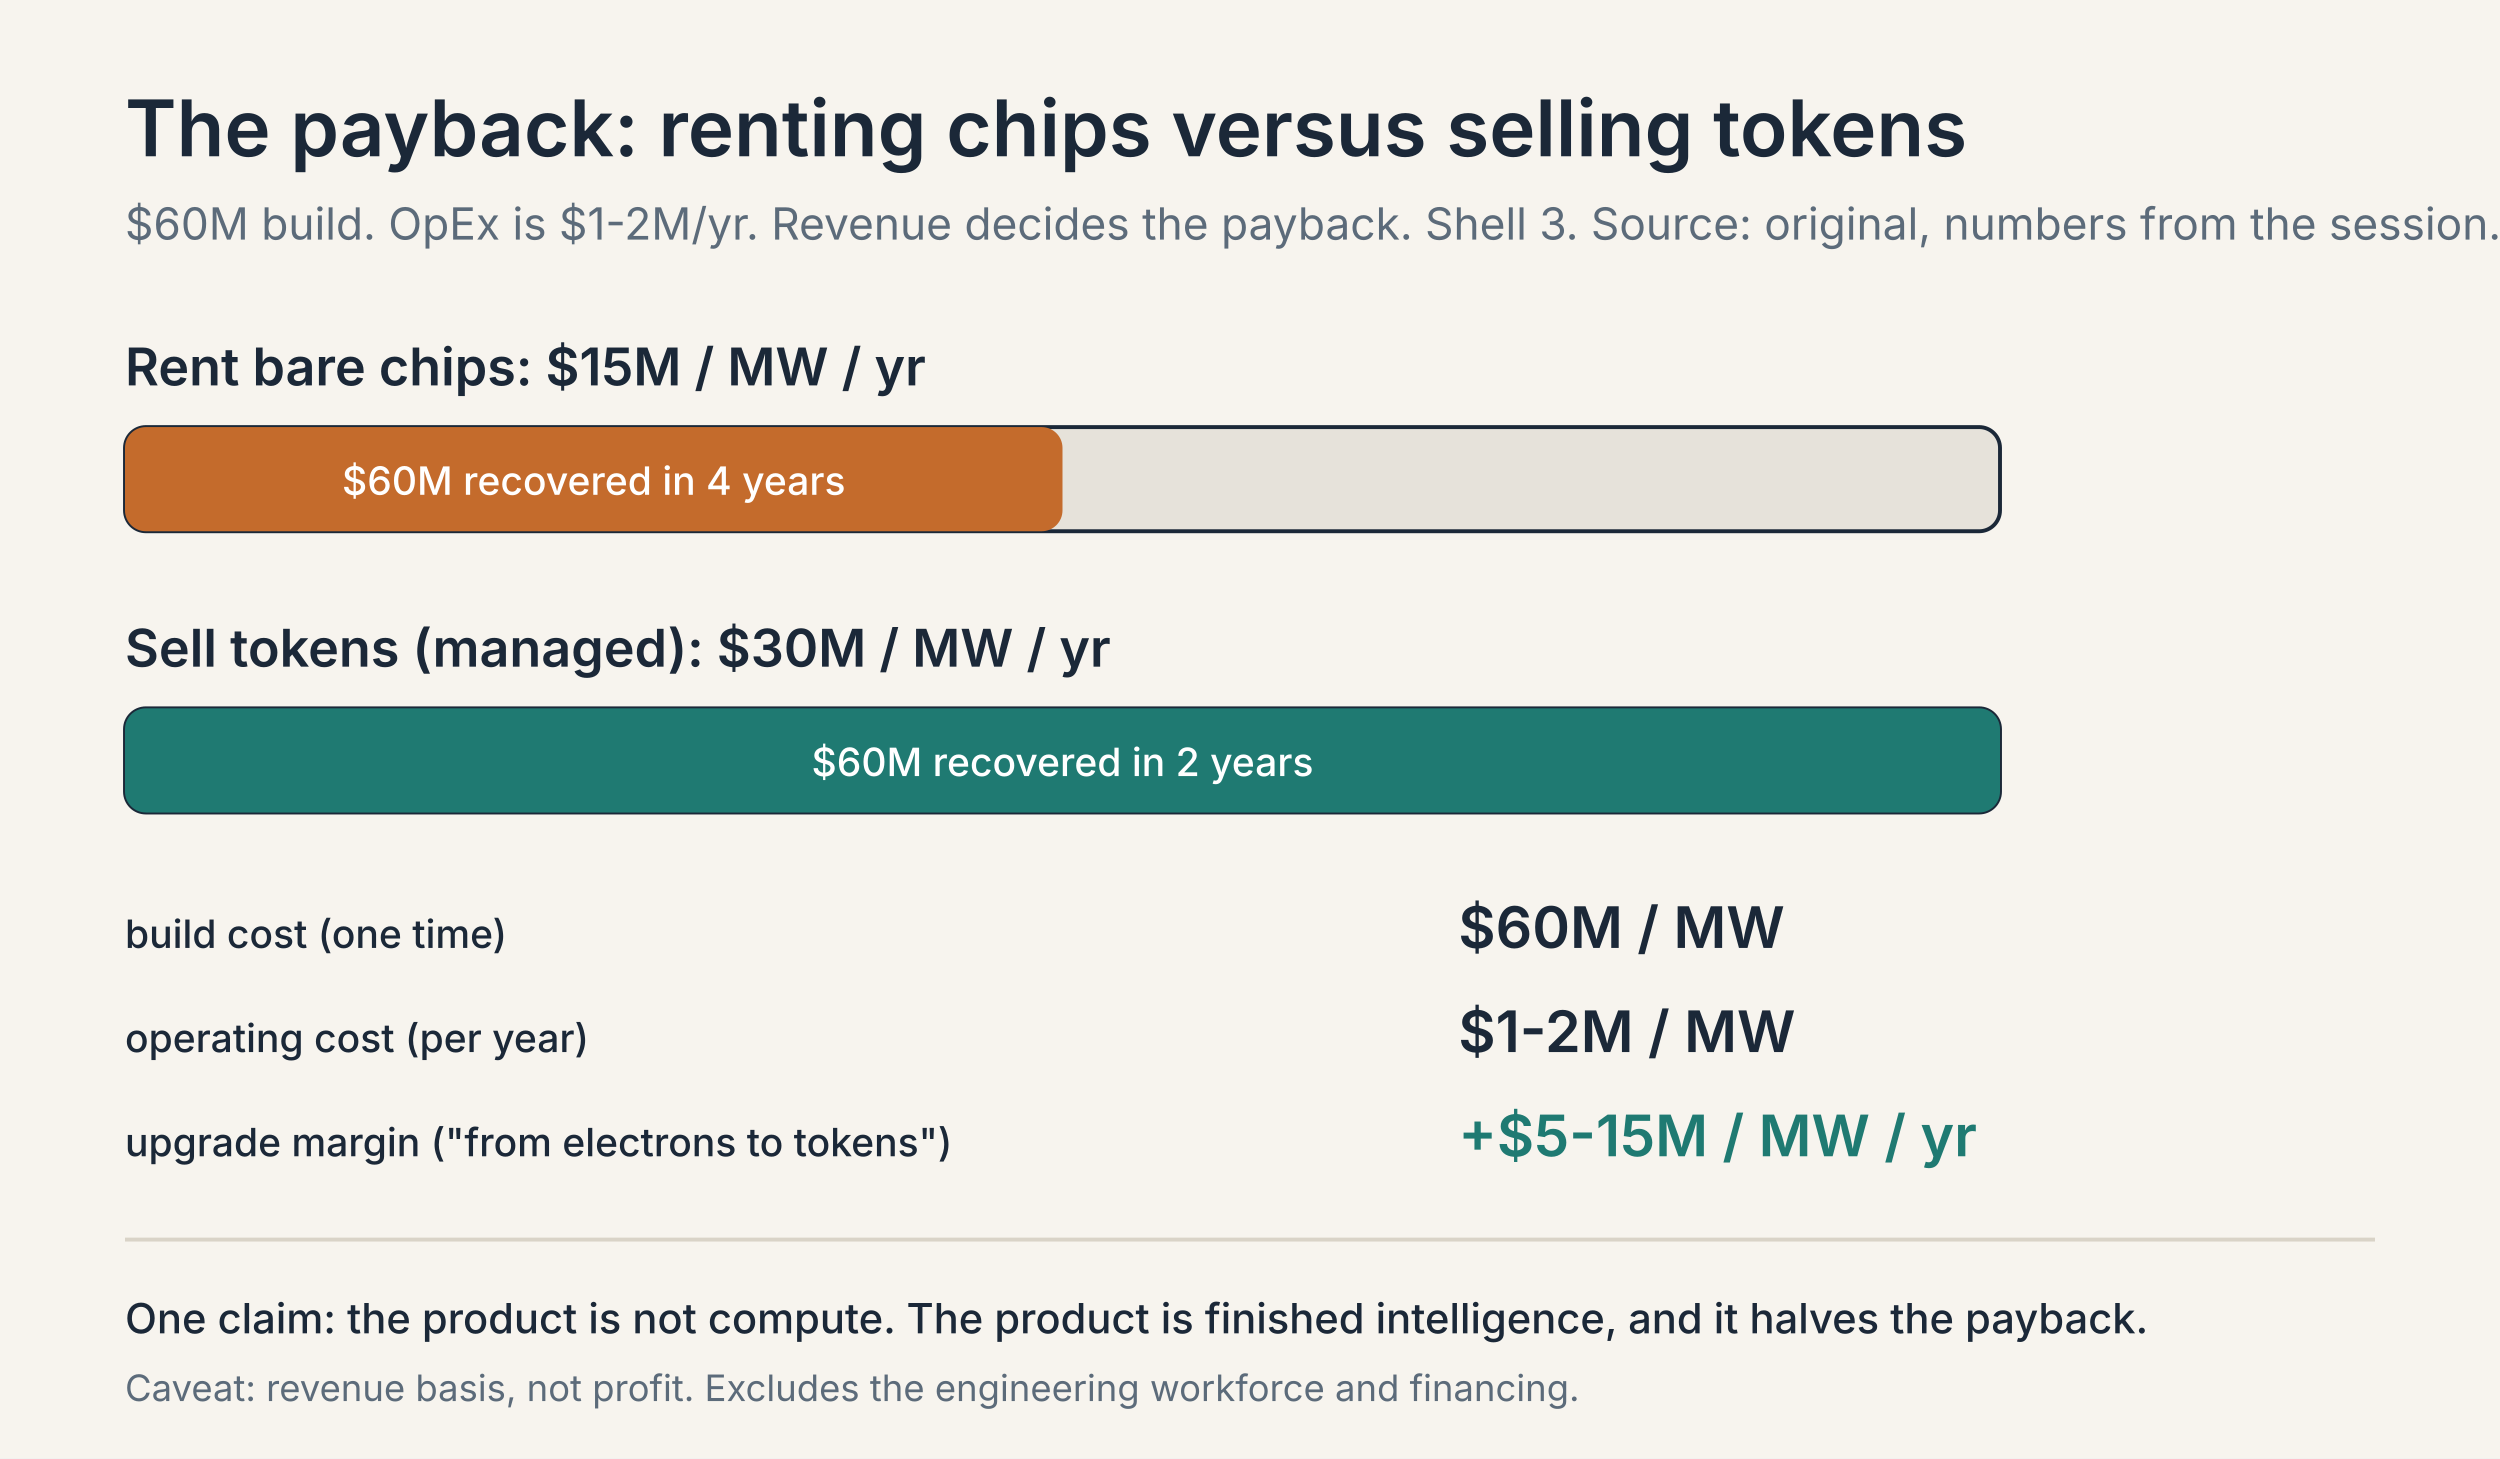
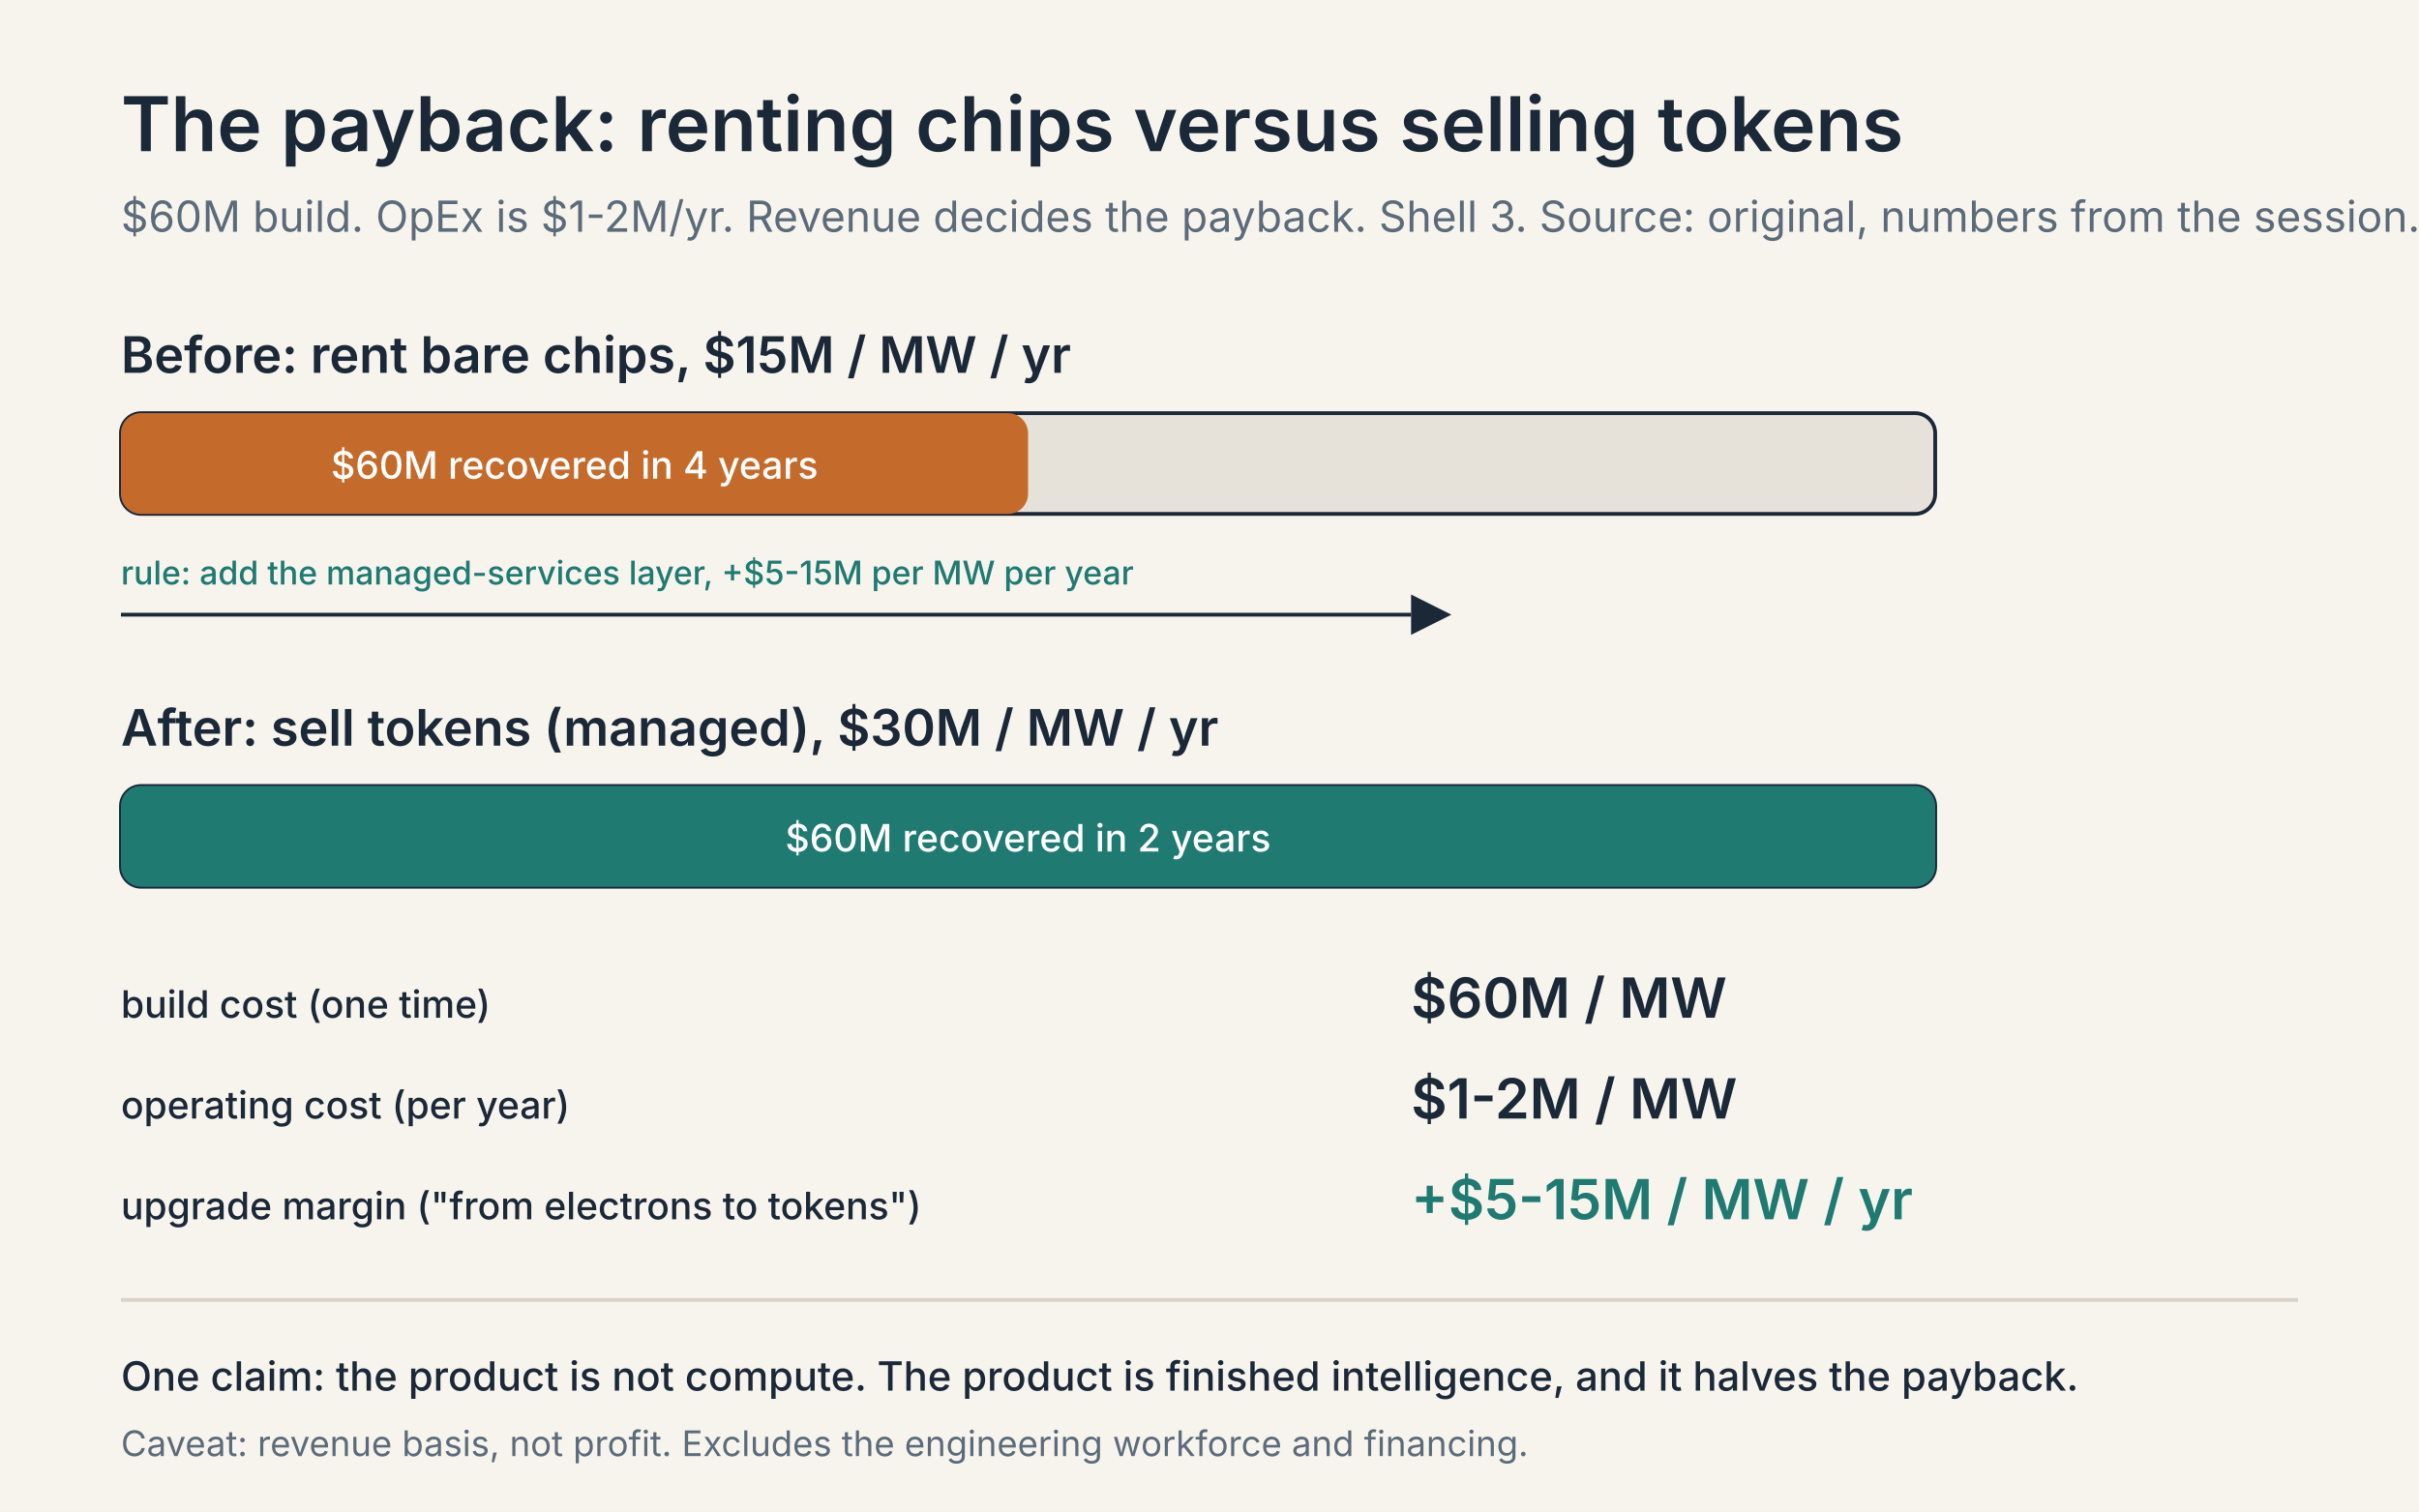
- <svg xmlns="http://www.w3.org/2000/svg" width="960" height="560" viewBox="0 0 960 560" font-family="Inter, 'Source Sans 3', sans-serif">
-   <rect width="960" height="560" fill="#F7F4EE" />
+ <svg xmlns="http://www.w3.org/2000/svg" width="960" height="600" viewBox="0 0 960 600" font-family="Anthropic Sans, Inter, 'Source Sans 3', 'IBM Plex Sans', sans-serif">
+   <rect width="960" height="600" fill="#F7F4EE" />
  <text x="48" y="60" font-size="30" font-weight="600" fill="#1B2838">The payback: renting chips versus selling tokens</text>
  <text x="48" y="92" font-size="17" fill="#5C6B7A">$60M build. OpEx is $1-2M/yr. Revenue decides the payback. Shell 3. Source: original, numbers from the session.</text>
-   <text x="48" y="148" font-size="20" font-weight="600" fill="#1B2838">Rent bare chips: $15M / MW / yr</text>
+   <text x="48" y="148" font-size="20" font-weight="600" fill="#1B2838">Before: rent bare chips, $15M / MW / yr</text>
  <rect x="48" y="164" width="720" height="40" rx="8" fill="#E6E2DA" stroke="#1B2838" stroke-width="1.5" />
  <rect x="48" y="164" width="360" height="40" rx="8" fill="#C46B2C" />
  <text x="228" y="190" text-anchor="middle" font-size="15" font-weight="500" fill="#FFFFFF">$60M recovered in 4 years</text>
-   <text x="48" y="256" font-size="20" font-weight="600" fill="#1B2838">Sell tokens (managed): $30M / MW / yr</text>
-   <rect x="48" y="272" width="720" height="40" rx="8" fill="#E6E2DA" stroke="#1B2838" stroke-width="1.5" />
-   <rect x="48" y="272" width="720" height="40" rx="8" fill="#1F7A72" />
-   <text x="408" y="298" text-anchor="middle" font-size="15" font-weight="500" fill="#FFFFFF">$60M recovered in 2 years</text>
+   <line x1="48" y1="244" x2="560" y2="244" stroke="#1B2838" stroke-width="1.5" />
+   <polygon points="560,236 576,244 560,252" fill="#1B2838" />
+   <text x="48" y="232" font-size="13" font-weight="500" fill="#1F7A72">rule: add the managed-services layer, +$5-15M per MW per year</text>
+   <text x="48" y="296" font-size="20" font-weight="600" fill="#1B2838">After: sell tokens (managed), $30M / MW / yr</text>
+   <rect x="48" y="312" width="720" height="40" rx="8" fill="#E6E2DA" stroke="#1B2838" stroke-width="1.5" />
+   <rect x="48" y="312" width="720" height="40" rx="8" fill="#1F7A72" />
+   <text x="408" y="338" text-anchor="middle" font-size="15" font-weight="500" fill="#FFFFFF">$60M recovered in 2 years</text>
  <g font-size="15" font-weight="500">
-     <text x="48" y="364" fill="#1B2838">build cost (one time)</text>
-     <text x="560" y="364" fill="#1B2838" font-size="22" font-weight="600">$60M / MW</text>
-     <text x="48" y="404" fill="#1B2838">operating cost (per year)</text>
-     <text x="560" y="404" fill="#1B2838" font-size="22" font-weight="600">$1-2M / MW</text>
-     <text x="48" y="444" fill="#1B2838">upgrade margin ("from electrons to tokens")</text>
-     <text x="560" y="444" fill="#1F7A72" font-size="22" font-weight="600">+$5-15M / MW / yr</text>
+     <text x="48" y="404" fill="#1B2838">build cost (one time)</text>
+     <text x="560" y="404" fill="#1B2838" font-size="22" font-weight="600">$60M / MW</text>
+     <text x="48" y="444" fill="#1B2838">operating cost (per year)</text>
+     <text x="560" y="444" fill="#1B2838" font-size="22" font-weight="600">$1-2M / MW</text>
+     <text x="48" y="484" fill="#1B2838">upgrade margin ("from electrons to tokens")</text>
+     <text x="560" y="484" fill="#1F7A72" font-size="22" font-weight="600">+$5-15M / MW / yr</text>
  </g>
-   <line x1="48" y1="476" x2="912" y2="476" stroke="#D9D3C7" stroke-width="1.5" />
-   <text x="48" y="512" font-size="16" font-weight="500" fill="#1B2838">One claim: the product is not compute. The product is finished intelligence, and it halves the payback.</text>
-   <text x="48" y="538" font-size="14" fill="#5C6B7A">Caveat: revenue basis, not profit. Excludes the engineering workforce and financing.</text>
+   <line x1="48" y1="516" x2="912" y2="516" stroke="#D9D3C7" stroke-width="1.5" />
+   <text x="48" y="552" font-size="16" font-weight="500" fill="#1B2838">One claim: the product is not compute. The product is finished intelligence, and it halves the payback.</text>
+   <text x="48" y="578" font-size="14" fill="#5C6B7A">Caveat: revenue basis, not profit. Excludes the engineering workforce and financing.</text>
</svg>
